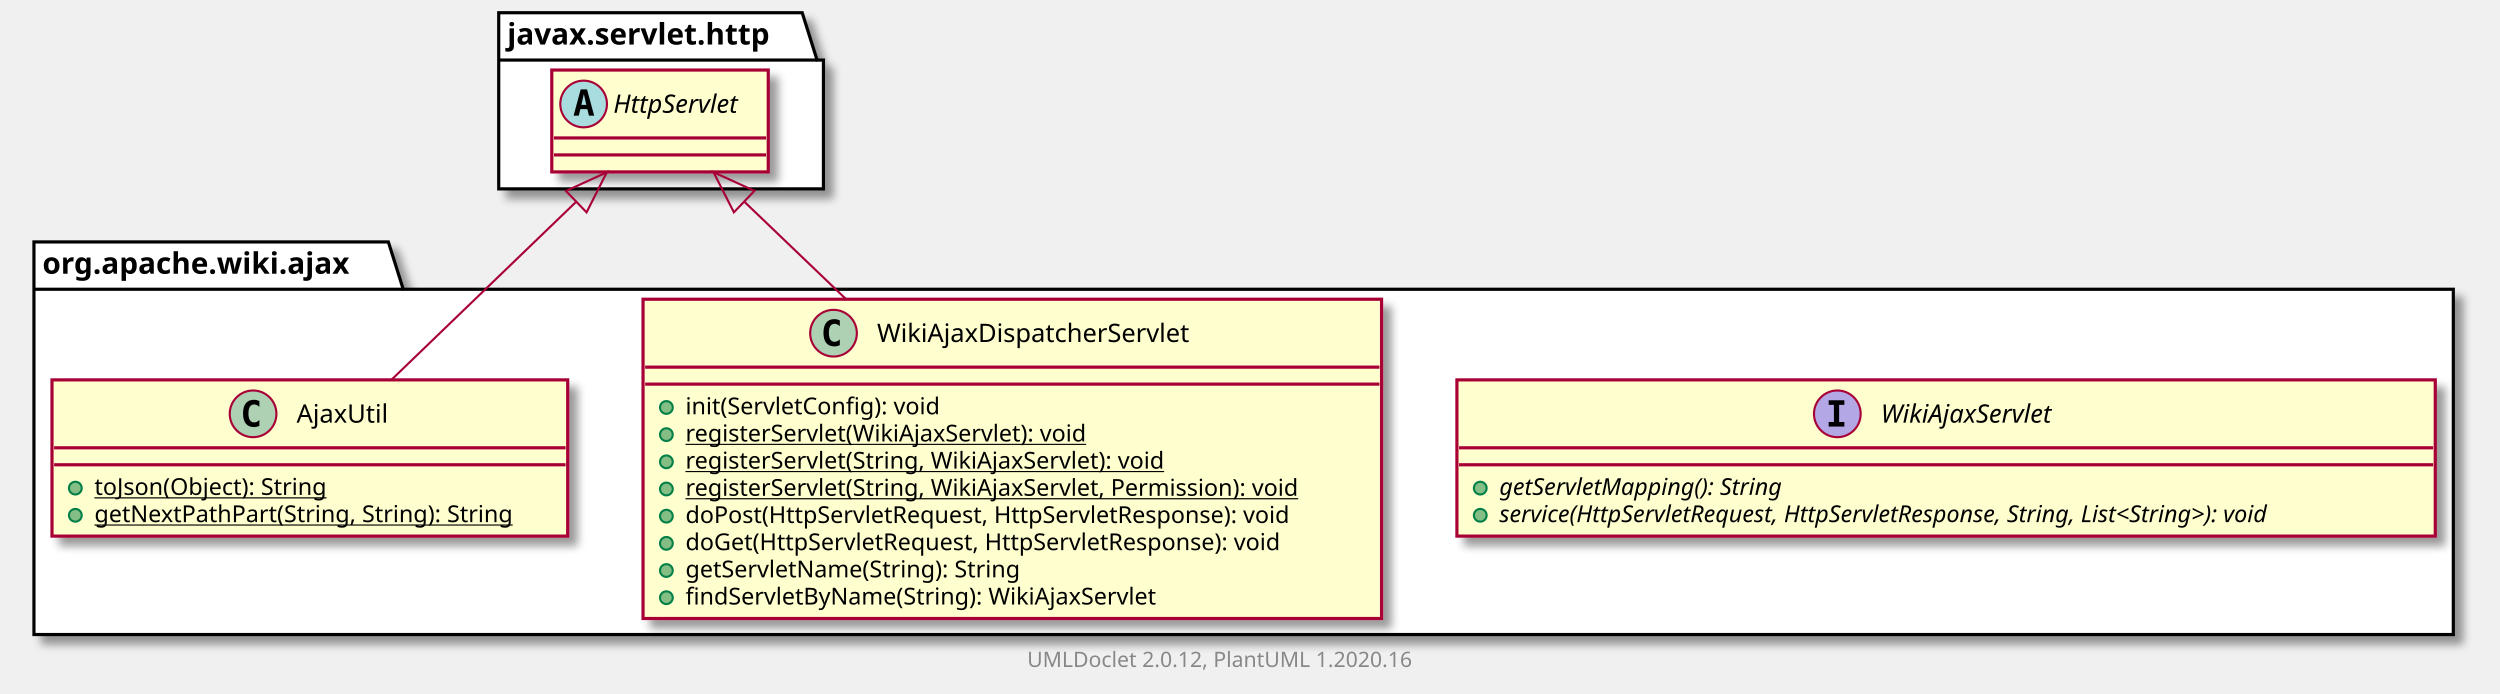
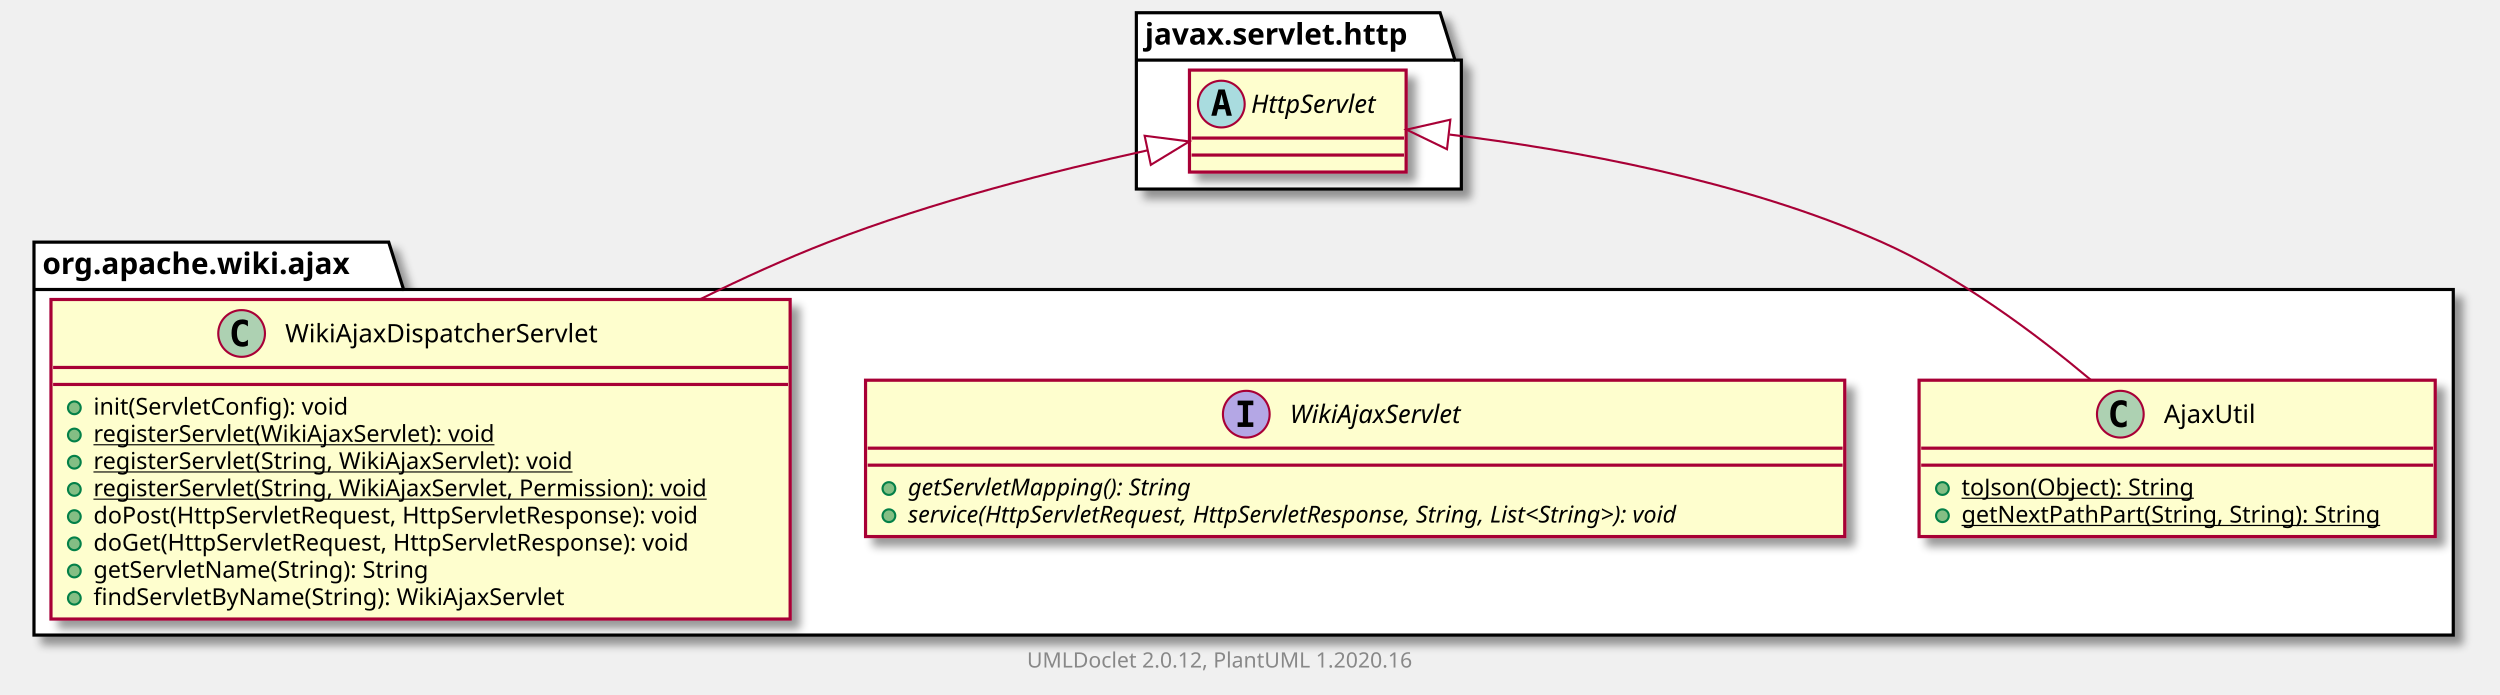
- <svg xmlns="http://www.w3.org/2000/svg" xmlns:xlink="http://www.w3.org/1999/xlink" contentScriptType="application/ecmascript" contentStyleType="text/css" height="327px" preserveAspectRatio="none" style="width:1178px;height:327px;" version="1.1" viewBox="0 0 1178 327" width="1178px" zoomAndPan="magnify">
+ <svg xmlns="http://www.w3.org/2000/svg" xmlns:xlink="http://www.w3.org/1999/xlink" contentScriptType="application/ecmascript" contentStyleType="text/css" height="327px" preserveAspectRatio="none" style="width:1177px;height:327px;" version="1.1" viewBox="0 0 1177 327" width="1177px" zoomAndPan="magnify">
  <defs>
-     <filter height="300%" id="f1g0zdz1106auh" width="300%" x="-1" y="-1">
+     <filter height="300%" id="flj0gxvai41ph" width="300%" x="-1" y="-1">
      <feGaussianBlur result="blurOut" stdDeviation="2.0" />
      <feColorMatrix in="blurOut" result="blurOut2" type="matrix" values="0 0 0 0 0 0 0 0 0 0 0 0 0 0 0 0 0 0 .4 0" />
      <feOffset dx="4.0" dy="4.0" in="blurOut2" result="blurOut3" />
      <feBlend in="SourceGraphic" in2="blurOut3" mode="normal" />
    </filter>
  </defs>
  <g>
-     <polygon fill="#FFFFFF" filter="url(#f1g0zdz1106auh)" points="16,114,183,114,190,136.297,1156,136.297,1156,299,16,299,16,114" style="stroke: #000000; stroke-width: 1.5;" />
+     <polygon fill="#FFFFFF" filter="url(#flj0gxvai41ph)" points="16,114,183,114,190,136.297,1155,136.297,1155,299,16,299,16,114" style="stroke: #000000; stroke-width: 1.5;" />
    <line style="stroke: #000000; stroke-width: 1.5;" x1="16" x2="190" y1="136.297" y2="136.297" />
    <text fill="#000000" font-family="sans-serif" font-size="14" font-weight="bold" lengthAdjust="spacingAndGlyphs" textLength="161" x="20" y="128.995">org.apache.wiki.ajax</text>
-     <polygon fill="#FFFFFF" filter="url(#f1g0zdz1106auh)" points="235,6,378,6,385,28.297,388,28.297,388,89,235,89,235,6" style="stroke: #000000; stroke-width: 1.5;" />
-     <line style="stroke: #000000; stroke-width: 1.5;" x1="235" x2="385" y1="28.297" y2="28.297" />
-     <text fill="#000000" font-family="sans-serif" font-size="14" font-weight="bold" lengthAdjust="spacingAndGlyphs" textLength="137" x="239" y="20.995">javax.servlet.http</text>
+     <polygon fill="#FFFFFF" filter="url(#flj0gxvai41ph)" points="535,6,678,6,685,28.297,688,28.297,688,89,535,89,535,6" style="stroke: #000000; stroke-width: 1.5;" />
+     <line style="stroke: #000000; stroke-width: 1.5;" x1="535" x2="685" y1="28.297" y2="28.297" />
+     <text fill="#000000" font-family="sans-serif" font-size="14" font-weight="bold" lengthAdjust="spacingAndGlyphs" textLength="137" x="539" y="20.995">javax.servlet.http</text>
+     <a href="AjaxUtil.html" target="_top" title="AjaxUtil.html" xlink:actuate="onRequest" xlink:href="AjaxUtil.html" xlink:show="new" xlink:title="AjaxUtil.html" xlink:type="simple">
+       <rect codeLine="3" fill="#FEFECE" filter="url(#flj0gxvai41ph)" height="73.609" id="org.apache.wiki.ajax.AjaxUtil" style="stroke: #A80036; stroke-width: 1.5;" width="243" x="903.5" y="179" />
+       <ellipse cx="998.25" cy="195" fill="#ADD1B2" rx="11" ry="11" style="stroke: #A80036; stroke-width: 1.0;" />
+       <path d="M1001.219,200.641 Q1000.641,200.938 1000,201.078 Q999.359,201.234 998.656,201.234 Q996.156,201.234 994.828,199.594 Q993.516,197.938 993.516,194.812 Q993.516,191.688 994.828,190.031 Q996.156,188.375 998.656,188.375 Q999.359,188.375 1000,188.531 Q1000.656,188.688 1001.219,188.984 L1001.219,191.703 Q1000.594,191.125 1000,190.859 Q999.406,190.578 998.781,190.578 Q997.438,190.578 996.75,191.656 Q996.062,192.719 996.062,194.812 Q996.062,196.906 996.75,197.984 Q997.438,199.047 998.781,199.047 Q999.406,199.047 1000,198.781 Q1000.594,198.5 1001.219,197.922 L1001.219,200.641 Z " />
+       <text fill="#000000" font-family="sans-serif" font-size="12" lengthAdjust="spacingAndGlyphs" textLength="45" x="1018.75" y="199.154">AjaxUtil</text>
+       <line style="stroke: #A80036; stroke-width: 1.5;" x1="904.5" x2="1145.5" y1="211" y2="211" />
+       <line style="stroke: #A80036; stroke-width: 1.5;" x1="904.5" x2="1145.5" y1="219" y2="219" />
+       <ellipse cx="914.5" cy="230" fill="#84BE84" rx="3" ry="3" style="stroke: #038048; stroke-width: 1.0;" />
+       <text fill="#000000" font-family="sans-serif" font-size="11" lengthAdjust="spacingAndGlyphs" text-decoration="underline" textLength="121" x="923.5" y="233.21">toJson(Object): String</text>
+       <ellipse cx="914.5" cy="242.805" fill="#84BE84" rx="3" ry="3" style="stroke: #038048; stroke-width: 1.0;" />
+       <text fill="#000000" font-family="sans-serif" font-size="11" lengthAdjust="spacingAndGlyphs" text-decoration="underline" textLength="217" x="923.5" y="246.015">getNextPathPart(String, String): String</text>
+     </a>
    <a href="WikiAjaxServlet.html" target="_top" title="WikiAjaxServlet.html" xlink:actuate="onRequest" xlink:href="WikiAjaxServlet.html" xlink:show="new" xlink:title="WikiAjaxServlet.html" xlink:type="simple">
-       <rect codeLine="3" fill="#FEFECE" filter="url(#f1g0zdz1106auh)" height="73.609" id="org.apache.wiki.ajax.WikiAjaxServlet" style="stroke: #A80036; stroke-width: 1.5;" width="461" x="686.5" y="179" />
-       <ellipse cx="865.75" cy="195" fill="#B4A7E5" rx="11" ry="11" style="stroke: #A80036; stroke-width: 1.0;" />
-       <path d="M861.672,190.766 L861.672,188.609 L869.062,188.609 L869.062,190.766 L866.594,190.766 L866.594,198.844 L869.062,198.844 L869.062,201 L861.672,201 L861.672,198.844 L864.141,198.844 L864.141,190.766 L861.672,190.766 Z " />
-       <text fill="#000000" font-family="sans-serif" font-size="12" font-style="italic" lengthAdjust="spacingAndGlyphs" textLength="94" x="886.25" y="199.154">WikiAjaxServlet</text>
-       <line style="stroke: #A80036; stroke-width: 1.5;" x1="687.5" x2="1146.5" y1="211" y2="211" />
-       <line style="stroke: #A80036; stroke-width: 1.5;" x1="687.5" x2="1146.5" y1="219" y2="219" />
-       <ellipse cx="697.5" cy="230" fill="#84BE84" rx="3" ry="3" style="stroke: #038048; stroke-width: 1.0;" />
-       <text fill="#000000" font-family="sans-serif" font-size="11" font-style="italic" lengthAdjust="spacingAndGlyphs" textLength="154" x="706.5" y="233.21">getServletMapping(): String</text>
-       <ellipse cx="697.5" cy="242.805" fill="#84BE84" rx="3" ry="3" style="stroke: #038048; stroke-width: 1.0;" />
-       <text fill="#000000" font-family="sans-serif" font-size="11" font-style="italic" lengthAdjust="spacingAndGlyphs" textLength="435" x="706.5" y="246.015">service(HttpServletRequest, HttpServletResponse, String, List&lt;String&gt;): void</text>
+       <rect codeLine="8" fill="#FEFECE" filter="url(#flj0gxvai41ph)" height="73.609" id="org.apache.wiki.ajax.WikiAjaxServlet" style="stroke: #A80036; stroke-width: 1.5;" width="461" x="407.5" y="179" />
+       <ellipse cx="586.75" cy="195" fill="#B4A7E5" rx="11" ry="11" style="stroke: #A80036; stroke-width: 1.0;" />
+       <path d="M582.672,190.766 L582.672,188.609 L590.062,188.609 L590.062,190.766 L587.594,190.766 L587.594,198.844 L590.062,198.844 L590.062,201 L582.672,201 L582.672,198.844 L585.141,198.844 L585.141,190.766 L582.672,190.766 Z " />
+       <text fill="#000000" font-family="sans-serif" font-size="12" font-style="italic" lengthAdjust="spacingAndGlyphs" textLength="94" x="607.25" y="199.154">WikiAjaxServlet</text>
+       <line style="stroke: #A80036; stroke-width: 1.5;" x1="408.5" x2="867.5" y1="211" y2="211" />
+       <line style="stroke: #A80036; stroke-width: 1.5;" x1="408.5" x2="867.5" y1="219" y2="219" />
+       <ellipse cx="418.5" cy="230" fill="#84BE84" rx="3" ry="3" style="stroke: #038048; stroke-width: 1.0;" />
+       <text fill="#000000" font-family="sans-serif" font-size="11" font-style="italic" lengthAdjust="spacingAndGlyphs" textLength="154" x="427.5" y="233.21">getServletMapping(): String</text>
+       <ellipse cx="418.5" cy="242.805" fill="#84BE84" rx="3" ry="3" style="stroke: #038048; stroke-width: 1.0;" />
+       <text fill="#000000" font-family="sans-serif" font-size="11" font-style="italic" lengthAdjust="spacingAndGlyphs" textLength="435" x="427.5" y="246.015">service(HttpServletRequest, HttpServletResponse, String, List&lt;String&gt;): void</text>
    </a>
    <a href="WikiAjaxDispatcherServlet.html" target="_top" title="WikiAjaxDispatcherServlet.html" xlink:actuate="onRequest" xlink:href="WikiAjaxDispatcherServlet.html" xlink:show="new" xlink:title="WikiAjaxDispatcherServlet.html" xlink:type="simple">
-       <rect codeLine="8" fill="#FEFECE" filter="url(#f1g0zdz1106auh)" height="150.438" id="org.apache.wiki.ajax.WikiAjaxDispatcherServlet" style="stroke: #A80036; stroke-width: 1.5;" width="348" x="303" y="141" />
-       <ellipse cx="392.75" cy="157" fill="#ADD1B2" rx="11" ry="11" style="stroke: #A80036; stroke-width: 1.0;" />
-       <path d="M395.719,162.641 Q395.141,162.938 394.5,163.078 Q393.859,163.234 393.156,163.234 Q390.656,163.234 389.328,161.594 Q388.016,159.938 388.016,156.812 Q388.016,153.688 389.328,152.031 Q390.656,150.375 393.156,150.375 Q393.859,150.375 394.5,150.531 Q395.156,150.688 395.719,150.984 L395.719,153.703 Q395.094,153.125 394.5,152.859 Q393.906,152.578 393.281,152.578 Q391.938,152.578 391.25,153.656 Q390.562,154.719 390.562,156.812 Q390.562,158.906 391.25,159.984 Q391.938,161.047 393.281,161.047 Q393.906,161.047 394.5,160.781 Q395.094,160.5 395.719,159.922 L395.719,162.641 Z " />
-       <text fill="#000000" font-family="sans-serif" font-size="12" lengthAdjust="spacingAndGlyphs" textLength="160" x="413.25" y="161.154">WikiAjaxDispatcherServlet</text>
-       <line style="stroke: #A80036; stroke-width: 1.5;" x1="304" x2="650" y1="173" y2="173" />
-       <line style="stroke: #A80036; stroke-width: 1.5;" x1="304" x2="650" y1="181" y2="181" />
-       <ellipse cx="314" cy="192" fill="#84BE84" rx="3" ry="3" style="stroke: #038048; stroke-width: 1.0;" />
-       <text fill="#000000" font-family="sans-serif" font-size="11" lengthAdjust="spacingAndGlyphs" textLength="132" x="323" y="195.21">init(ServletConfig): void</text>
-       <ellipse cx="314" cy="204.805" fill="#84BE84" rx="3" ry="3" style="stroke: #038048; stroke-width: 1.0;" />
-       <text fill="#000000" font-family="sans-serif" font-size="11" lengthAdjust="spacingAndGlyphs" text-decoration="underline" textLength="208" x="323" y="208.015">registerServlet(WikiAjaxServlet): void</text>
-       <ellipse cx="314" cy="217.609" fill="#84BE84" rx="3" ry="3" style="stroke: #038048; stroke-width: 1.0;" />
-       <text fill="#000000" font-family="sans-serif" font-size="11" lengthAdjust="spacingAndGlyphs" text-decoration="underline" textLength="250" x="323" y="220.82">registerServlet(String, WikiAjaxServlet): void</text>
-       <ellipse cx="314" cy="230.414" fill="#84BE84" rx="3" ry="3" style="stroke: #038048; stroke-width: 1.0;" />
-       <text fill="#000000" font-family="sans-serif" font-size="11" lengthAdjust="spacingAndGlyphs" text-decoration="underline" textLength="322" x="323" y="233.625">registerServlet(String, WikiAjaxServlet, Permission): void</text>
-       <ellipse cx="314" cy="243.219" fill="#84BE84" rx="3" ry="3" style="stroke: #038048; stroke-width: 1.0;" />
-       <text fill="#000000" font-family="sans-serif" font-size="11" lengthAdjust="spacingAndGlyphs" textLength="314" x="323" y="246.429">doPost(HttpServletRequest, HttpServletResponse): void</text>
-       <ellipse cx="314" cy="256.023" fill="#84BE84" rx="3" ry="3" style="stroke: #038048; stroke-width: 1.0;" />
-       <text fill="#000000" font-family="sans-serif" font-size="11" lengthAdjust="spacingAndGlyphs" textLength="309" x="323" y="259.234">doGet(HttpServletRequest, HttpServletResponse): void</text>
-       <ellipse cx="314" cy="268.828" fill="#84BE84" rx="3" ry="3" style="stroke: #038048; stroke-width: 1.0;" />
-       <text fill="#000000" font-family="sans-serif" font-size="11" lengthAdjust="spacingAndGlyphs" textLength="175" x="323" y="272.039">getServletName(String): String</text>
-       <ellipse cx="314" cy="281.633" fill="#84BE84" rx="3" ry="3" style="stroke: #038048; stroke-width: 1.0;" />
-       <text fill="#000000" font-family="sans-serif" font-size="11" lengthAdjust="spacingAndGlyphs" textLength="242" x="323" y="284.843">findServletByName(String): WikiAjaxServlet</text>
+       <rect codeLine="13" fill="#FEFECE" filter="url(#flj0gxvai41ph)" height="150.438" id="org.apache.wiki.ajax.WikiAjaxDispatcherServlet" style="stroke: #A80036; stroke-width: 1.5;" width="348" x="24" y="141" />
+       <ellipse cx="113.75" cy="157" fill="#ADD1B2" rx="11" ry="11" style="stroke: #A80036; stroke-width: 1.0;" />
+       <path d="M116.719,162.641 Q116.141,162.938 115.5,163.078 Q114.859,163.234 114.156,163.234 Q111.656,163.234 110.328,161.594 Q109.016,159.938 109.016,156.812 Q109.016,153.688 110.328,152.031 Q111.656,150.375 114.156,150.375 Q114.859,150.375 115.5,150.531 Q116.156,150.688 116.719,150.984 L116.719,153.703 Q116.094,153.125 115.5,152.859 Q114.906,152.578 114.281,152.578 Q112.938,152.578 112.25,153.656 Q111.562,154.719 111.562,156.812 Q111.562,158.906 112.25,159.984 Q112.938,161.047 114.281,161.047 Q114.906,161.047 115.5,160.781 Q116.094,160.5 116.719,159.922 L116.719,162.641 Z " />
+       <text fill="#000000" font-family="sans-serif" font-size="12" lengthAdjust="spacingAndGlyphs" textLength="160" x="134.25" y="161.154">WikiAjaxDispatcherServlet</text>
+       <line style="stroke: #A80036; stroke-width: 1.5;" x1="25" x2="371" y1="173" y2="173" />
+       <line style="stroke: #A80036; stroke-width: 1.5;" x1="25" x2="371" y1="181" y2="181" />
+       <ellipse cx="35" cy="192" fill="#84BE84" rx="3" ry="3" style="stroke: #038048; stroke-width: 1.0;" />
+       <text fill="#000000" font-family="sans-serif" font-size="11" lengthAdjust="spacingAndGlyphs" textLength="132" x="44" y="195.21">init(ServletConfig): void</text>
+       <ellipse cx="35" cy="204.805" fill="#84BE84" rx="3" ry="3" style="stroke: #038048; stroke-width: 1.0;" />
+       <text fill="#000000" font-family="sans-serif" font-size="11" lengthAdjust="spacingAndGlyphs" text-decoration="underline" textLength="208" x="44" y="208.015">registerServlet(WikiAjaxServlet): void</text>
+       <ellipse cx="35" cy="217.609" fill="#84BE84" rx="3" ry="3" style="stroke: #038048; stroke-width: 1.0;" />
+       <text fill="#000000" font-family="sans-serif" font-size="11" lengthAdjust="spacingAndGlyphs" text-decoration="underline" textLength="250" x="44" y="220.82">registerServlet(String, WikiAjaxServlet): void</text>
+       <ellipse cx="35" cy="230.414" fill="#84BE84" rx="3" ry="3" style="stroke: #038048; stroke-width: 1.0;" />
+       <text fill="#000000" font-family="sans-serif" font-size="11" lengthAdjust="spacingAndGlyphs" text-decoration="underline" textLength="322" x="44" y="233.625">registerServlet(String, WikiAjaxServlet, Permission): void</text>
+       <ellipse cx="35" cy="243.219" fill="#84BE84" rx="3" ry="3" style="stroke: #038048; stroke-width: 1.0;" />
+       <text fill="#000000" font-family="sans-serif" font-size="11" lengthAdjust="spacingAndGlyphs" textLength="314" x="44" y="246.429">doPost(HttpServletRequest, HttpServletResponse): void</text>
+       <ellipse cx="35" cy="256.023" fill="#84BE84" rx="3" ry="3" style="stroke: #038048; stroke-width: 1.0;" />
+       <text fill="#000000" font-family="sans-serif" font-size="11" lengthAdjust="spacingAndGlyphs" textLength="309" x="44" y="259.234">doGet(HttpServletRequest, HttpServletResponse): void</text>
+       <ellipse cx="35" cy="268.828" fill="#84BE84" rx="3" ry="3" style="stroke: #038048; stroke-width: 1.0;" />
+       <text fill="#000000" font-family="sans-serif" font-size="11" lengthAdjust="spacingAndGlyphs" textLength="175" x="44" y="272.039">getServletName(String): String</text>
+       <ellipse cx="35" cy="281.633" fill="#84BE84" rx="3" ry="3" style="stroke: #038048; stroke-width: 1.0;" />
+       <text fill="#000000" font-family="sans-serif" font-size="11" lengthAdjust="spacingAndGlyphs" textLength="242" x="44" y="284.843">findServletByName(String): WikiAjaxServlet</text>
    </a>
-     <a href="AjaxUtil.html" target="_top" title="AjaxUtil.html" xlink:actuate="onRequest" xlink:href="AjaxUtil.html" xlink:show="new" xlink:title="AjaxUtil.html" xlink:type="simple">
-       <rect codeLine="19" fill="#FEFECE" filter="url(#f1g0zdz1106auh)" height="73.609" id="org.apache.wiki.ajax.AjaxUtil" style="stroke: #A80036; stroke-width: 1.5;" width="243" x="24.5" y="179" />
-       <ellipse cx="119.25" cy="195" fill="#ADD1B2" rx="11" ry="11" style="stroke: #A80036; stroke-width: 1.0;" />
-       <path d="M122.219,200.641 Q121.641,200.938 121,201.078 Q120.359,201.234 119.656,201.234 Q117.156,201.234 115.828,199.594 Q114.516,197.938 114.516,194.812 Q114.516,191.688 115.828,190.031 Q117.156,188.375 119.656,188.375 Q120.359,188.375 121,188.531 Q121.656,188.688 122.219,188.984 L122.219,191.703 Q121.594,191.125 121,190.859 Q120.406,190.578 119.781,190.578 Q118.438,190.578 117.75,191.656 Q117.062,192.719 117.062,194.812 Q117.062,196.906 117.75,197.984 Q118.438,199.047 119.781,199.047 Q120.406,199.047 121,198.781 Q121.594,198.5 122.219,197.922 L122.219,200.641 Z " />
-       <text fill="#000000" font-family="sans-serif" font-size="12" lengthAdjust="spacingAndGlyphs" textLength="45" x="139.75" y="199.154">AjaxUtil</text>
-       <line style="stroke: #A80036; stroke-width: 1.5;" x1="25.5" x2="266.5" y1="211" y2="211" />
-       <line style="stroke: #A80036; stroke-width: 1.5;" x1="25.5" x2="266.5" y1="219" y2="219" />
-       <ellipse cx="35.5" cy="230" fill="#84BE84" rx="3" ry="3" style="stroke: #038048; stroke-width: 1.0;" />
-       <text fill="#000000" font-family="sans-serif" font-size="11" lengthAdjust="spacingAndGlyphs" text-decoration="underline" textLength="121" x="44.5" y="233.21">toJson(Object): String</text>
-       <ellipse cx="35.5" cy="242.805" fill="#84BE84" rx="3" ry="3" style="stroke: #038048; stroke-width: 1.0;" />
-       <text fill="#000000" font-family="sans-serif" font-size="11" lengthAdjust="spacingAndGlyphs" text-decoration="underline" textLength="217" x="44.5" y="246.015">getNextPathPart(String, String): String</text>
-     </a>
-     <rect codeLine="29" fill="#FEFECE" filter="url(#f1g0zdz1106auh)" height="48" id="javax.servlet.http.HttpServlet" style="stroke: #A80036; stroke-width: 1.5;" width="102" x="260" y="33" />
-     <ellipse cx="275" cy="49" fill="#A9DCDF" rx="11" ry="11" style="stroke: #A80036; stroke-width: 1.0;" />
-     <path d="M275.109,44.344 L273.953,49.422 L276.281,49.422 L275.109,44.344 Z M273.625,42.109 L276.609,42.109 L279.969,54.5 L277.516,54.5 L276.75,51.438 L273.469,51.438 L272.719,54.5 L270.281,54.5 L273.625,42.109 Z " />
-     <text fill="#000000" font-family="sans-serif" font-size="12" font-style="italic" lengthAdjust="spacingAndGlyphs" textLength="70" x="289" y="53.154">HttpServlet</text>
-     <line style="stroke: #A80036; stroke-width: 1.5;" x1="261" x2="361" y1="65" y2="65" />
-     <line style="stroke: #A80036; stroke-width: 1.5;" x1="261" x2="361" y1="73" y2="73" />
-     <path codeLine="24" d="M350.781,95.104 C365.196,108.911 382.023,125.028 398.605,140.911 " fill="none" id="javax.servlet.http.HttpServlet-backto-org.apache.wiki.ajax.WikiAjaxDispatcherServlet" style="stroke: #A80036; stroke-width: 1.0;" />
-     <polygon fill="none" points="345.813,100.038,336.212,81.149,355.497,89.928,345.813,100.038" style="stroke: #A80036; stroke-width: 1.0;" />
-     <path codeLine="25" d="M271.486,95.077 C245.131,120.474 210.656,153.695 184.511,178.889 " fill="none" id="javax.servlet.http.HttpServlet-backto-org.apache.wiki.ajax.AjaxUtil" style="stroke: #A80036; stroke-width: 1.0;" />
-     <polygon fill="none" points="266.681,89.986,285.94,81.149,276.396,100.067,266.681,89.986" style="stroke: #A80036; stroke-width: 1.0;" />
-     <text fill="#888888" font-family="sans-serif" font-size="10" lengthAdjust="spacingAndGlyphs" textLength="192" x="484" y="314.282">UMLDoclet 2.0.12, PlantUML 1.2020.16</text>
+     <rect codeLine="29" fill="#FEFECE" filter="url(#flj0gxvai41ph)" height="48" id="javax.servlet.http.HttpServlet" style="stroke: #A80036; stroke-width: 1.5;" width="102" x="560" y="33" />
+     <ellipse cx="575" cy="49" fill="#A9DCDF" rx="11" ry="11" style="stroke: #A80036; stroke-width: 1.0;" />
+     <path d="M575.109,44.344 L573.953,49.422 L576.281,49.422 L575.109,44.344 Z M573.625,42.109 L576.609,42.109 L579.969,54.5 L577.516,54.5 L576.75,51.438 L573.469,51.438 L572.719,54.5 L570.281,54.5 L573.625,42.109 Z " />
+     <text fill="#000000" font-family="sans-serif" font-size="12" font-style="italic" lengthAdjust="spacingAndGlyphs" textLength="70" x="589" y="53.154">HttpServlet</text>
+     <line style="stroke: #A80036; stroke-width: 1.5;" x1="561" x2="661" y1="65" y2="65" />
+     <line style="stroke: #A80036; stroke-width: 1.5;" x1="561" x2="661" y1="73" y2="73" />
+     <path codeLine="24" d="M682.408,63.341 C739.48,70.374 820.484,84.843 886,114 C922.234,130.125 958.196,156.883 984.462,178.947 " fill="none" id="javax.servlet.http.HttpServlet-backto-org.apache.wiki.ajax.AjaxUtil" style="stroke: #A80036; stroke-width: 1.0;" />
+     <polygon fill="none" points="681.242,70.253,662.164,61.033,682.828,56.343,681.242,70.253" style="stroke: #A80036; stroke-width: 1.0;" />
+     <path codeLine="25" d="M540.078,70.821 C496.061,80.487 438.787,95.056 390,114 C370.032,121.753 349.482,131.082 329.589,140.906 " fill="none" id="javax.servlet.http.HttpServlet-backto-org.apache.wiki.ajax.WikiAjaxDispatcherServlet" style="stroke: #A80036; stroke-width: 1.0;" />
+     <polygon fill="none" points="538.887,63.918,559.907,66.6,541.803,77.611,538.887,63.918" style="stroke: #A80036; stroke-width: 1.0;" />
+     <text fill="#888888" font-family="sans-serif" font-size="10" lengthAdjust="spacingAndGlyphs" textLength="192" x="483.5" y="314.282">UMLDoclet 2.0.12, PlantUML 1.2020.16</text>
  </g>
</svg>
